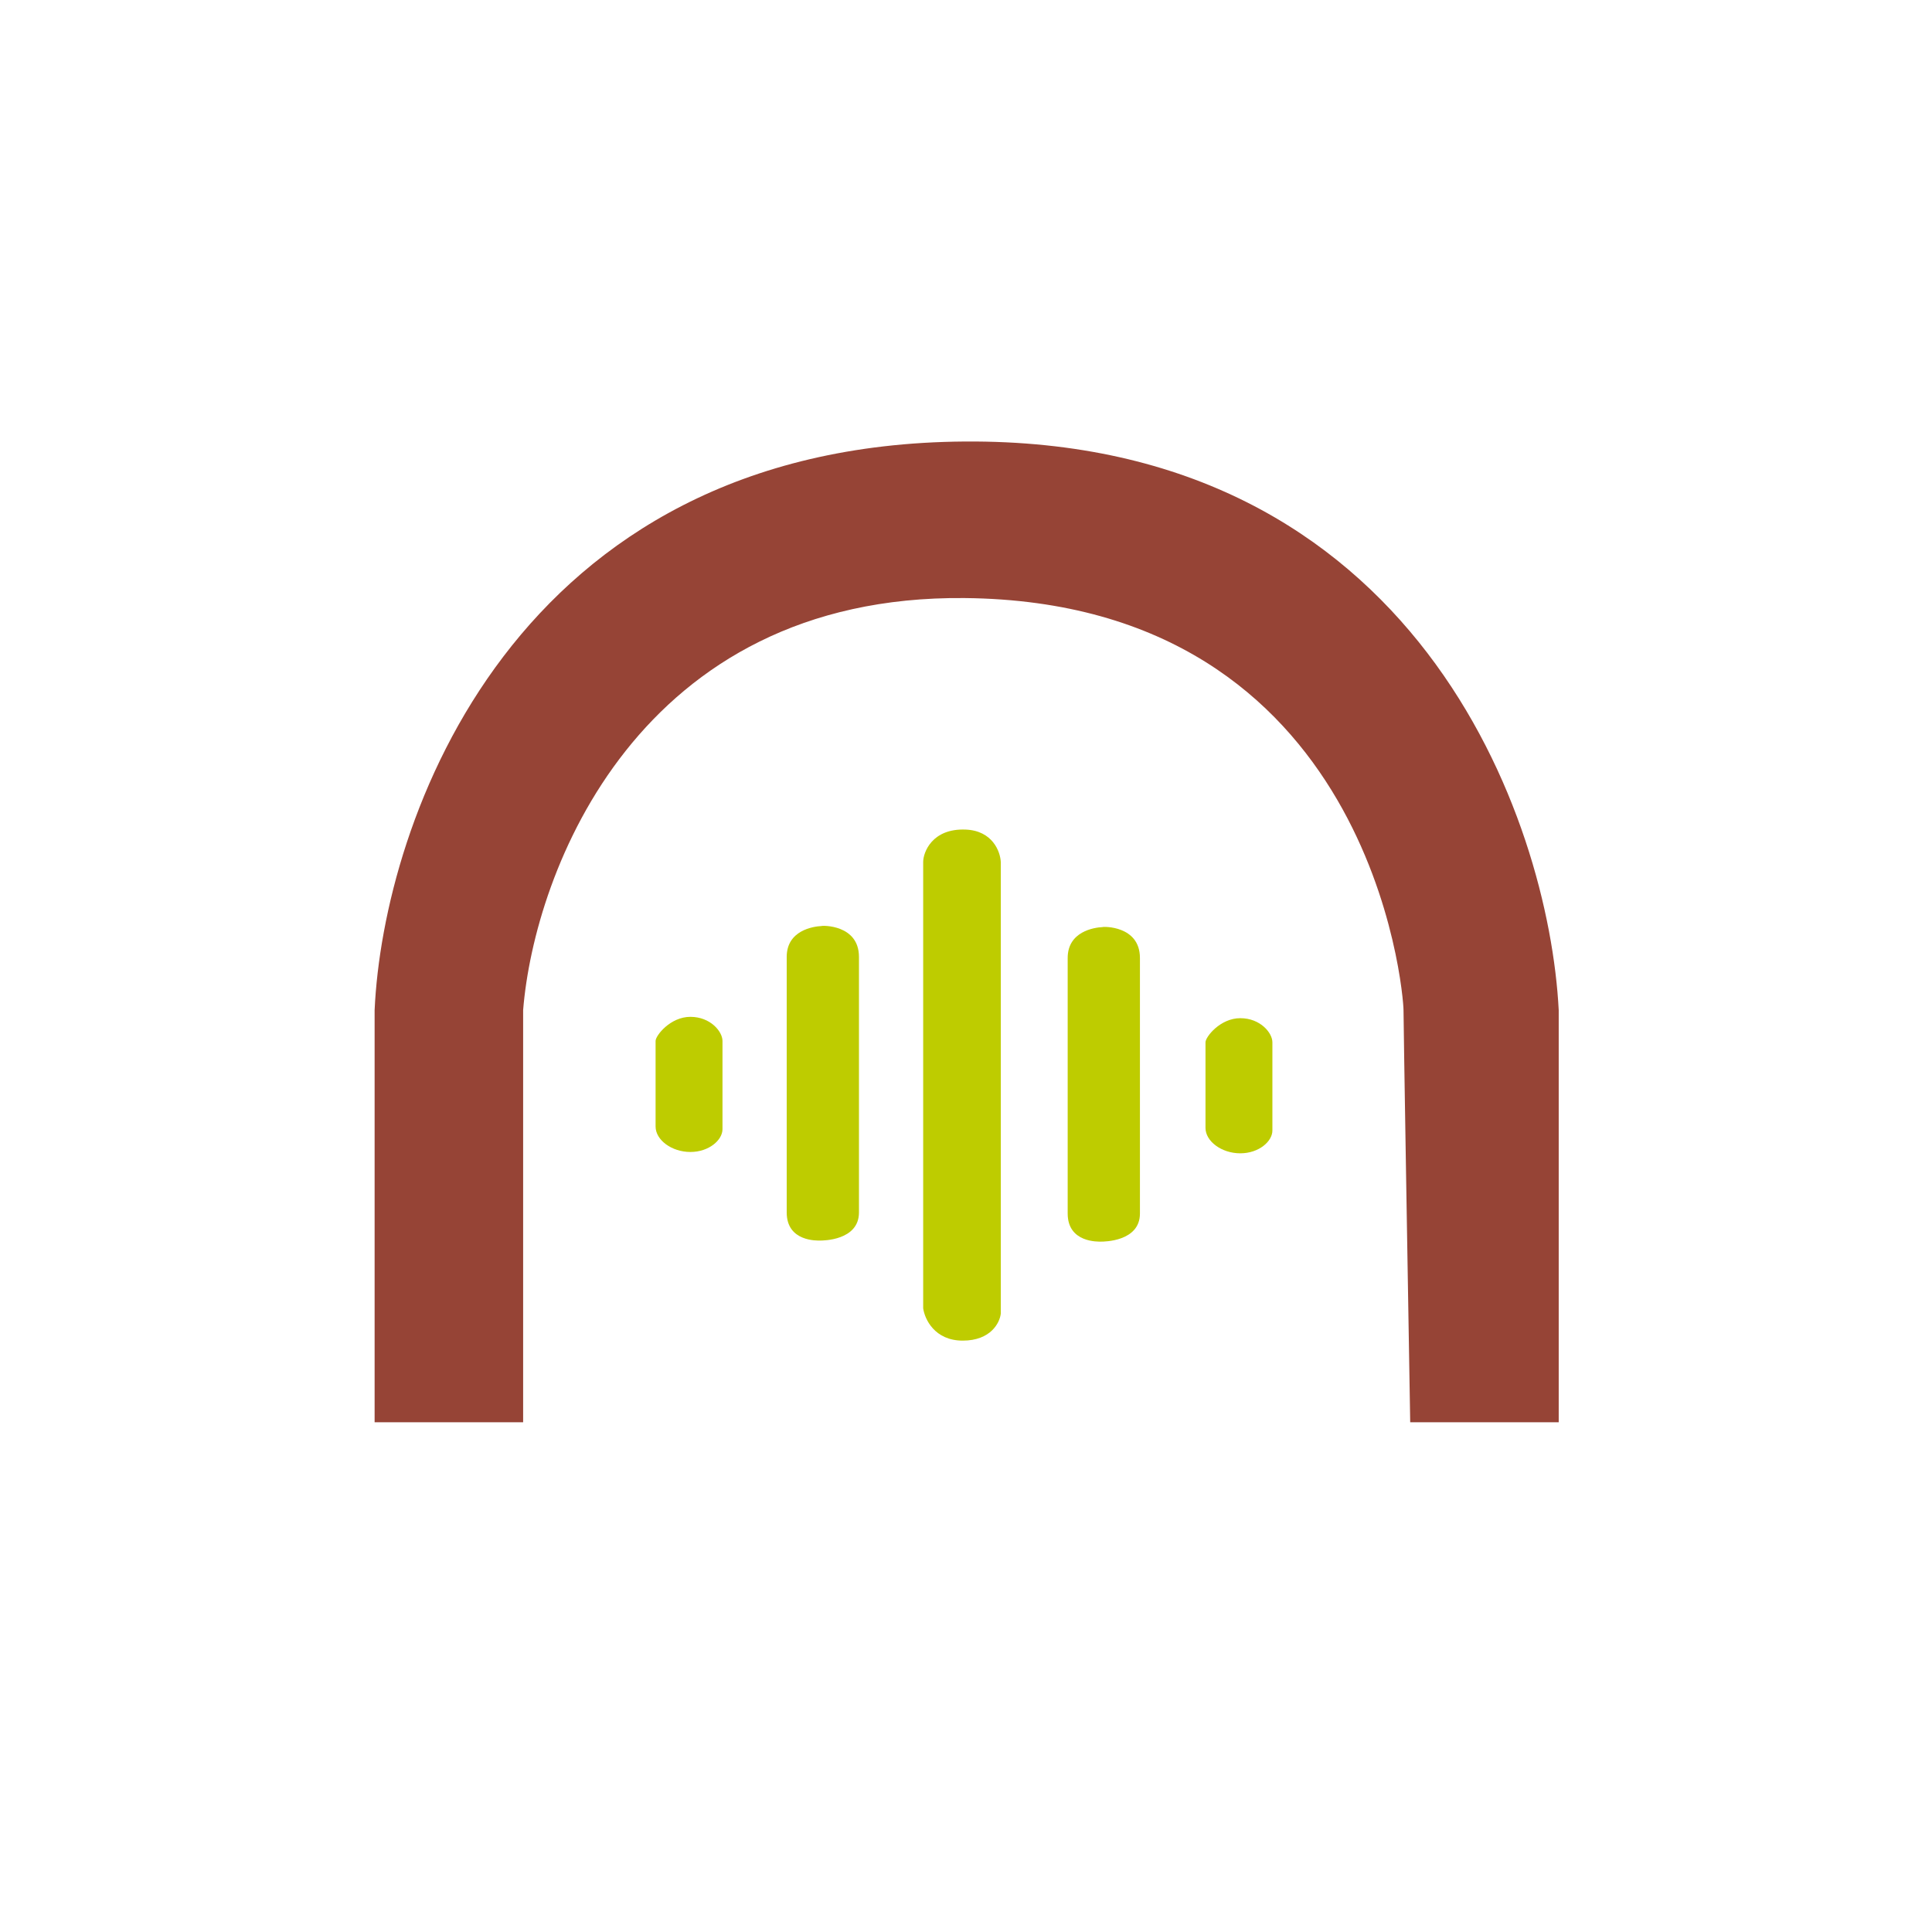
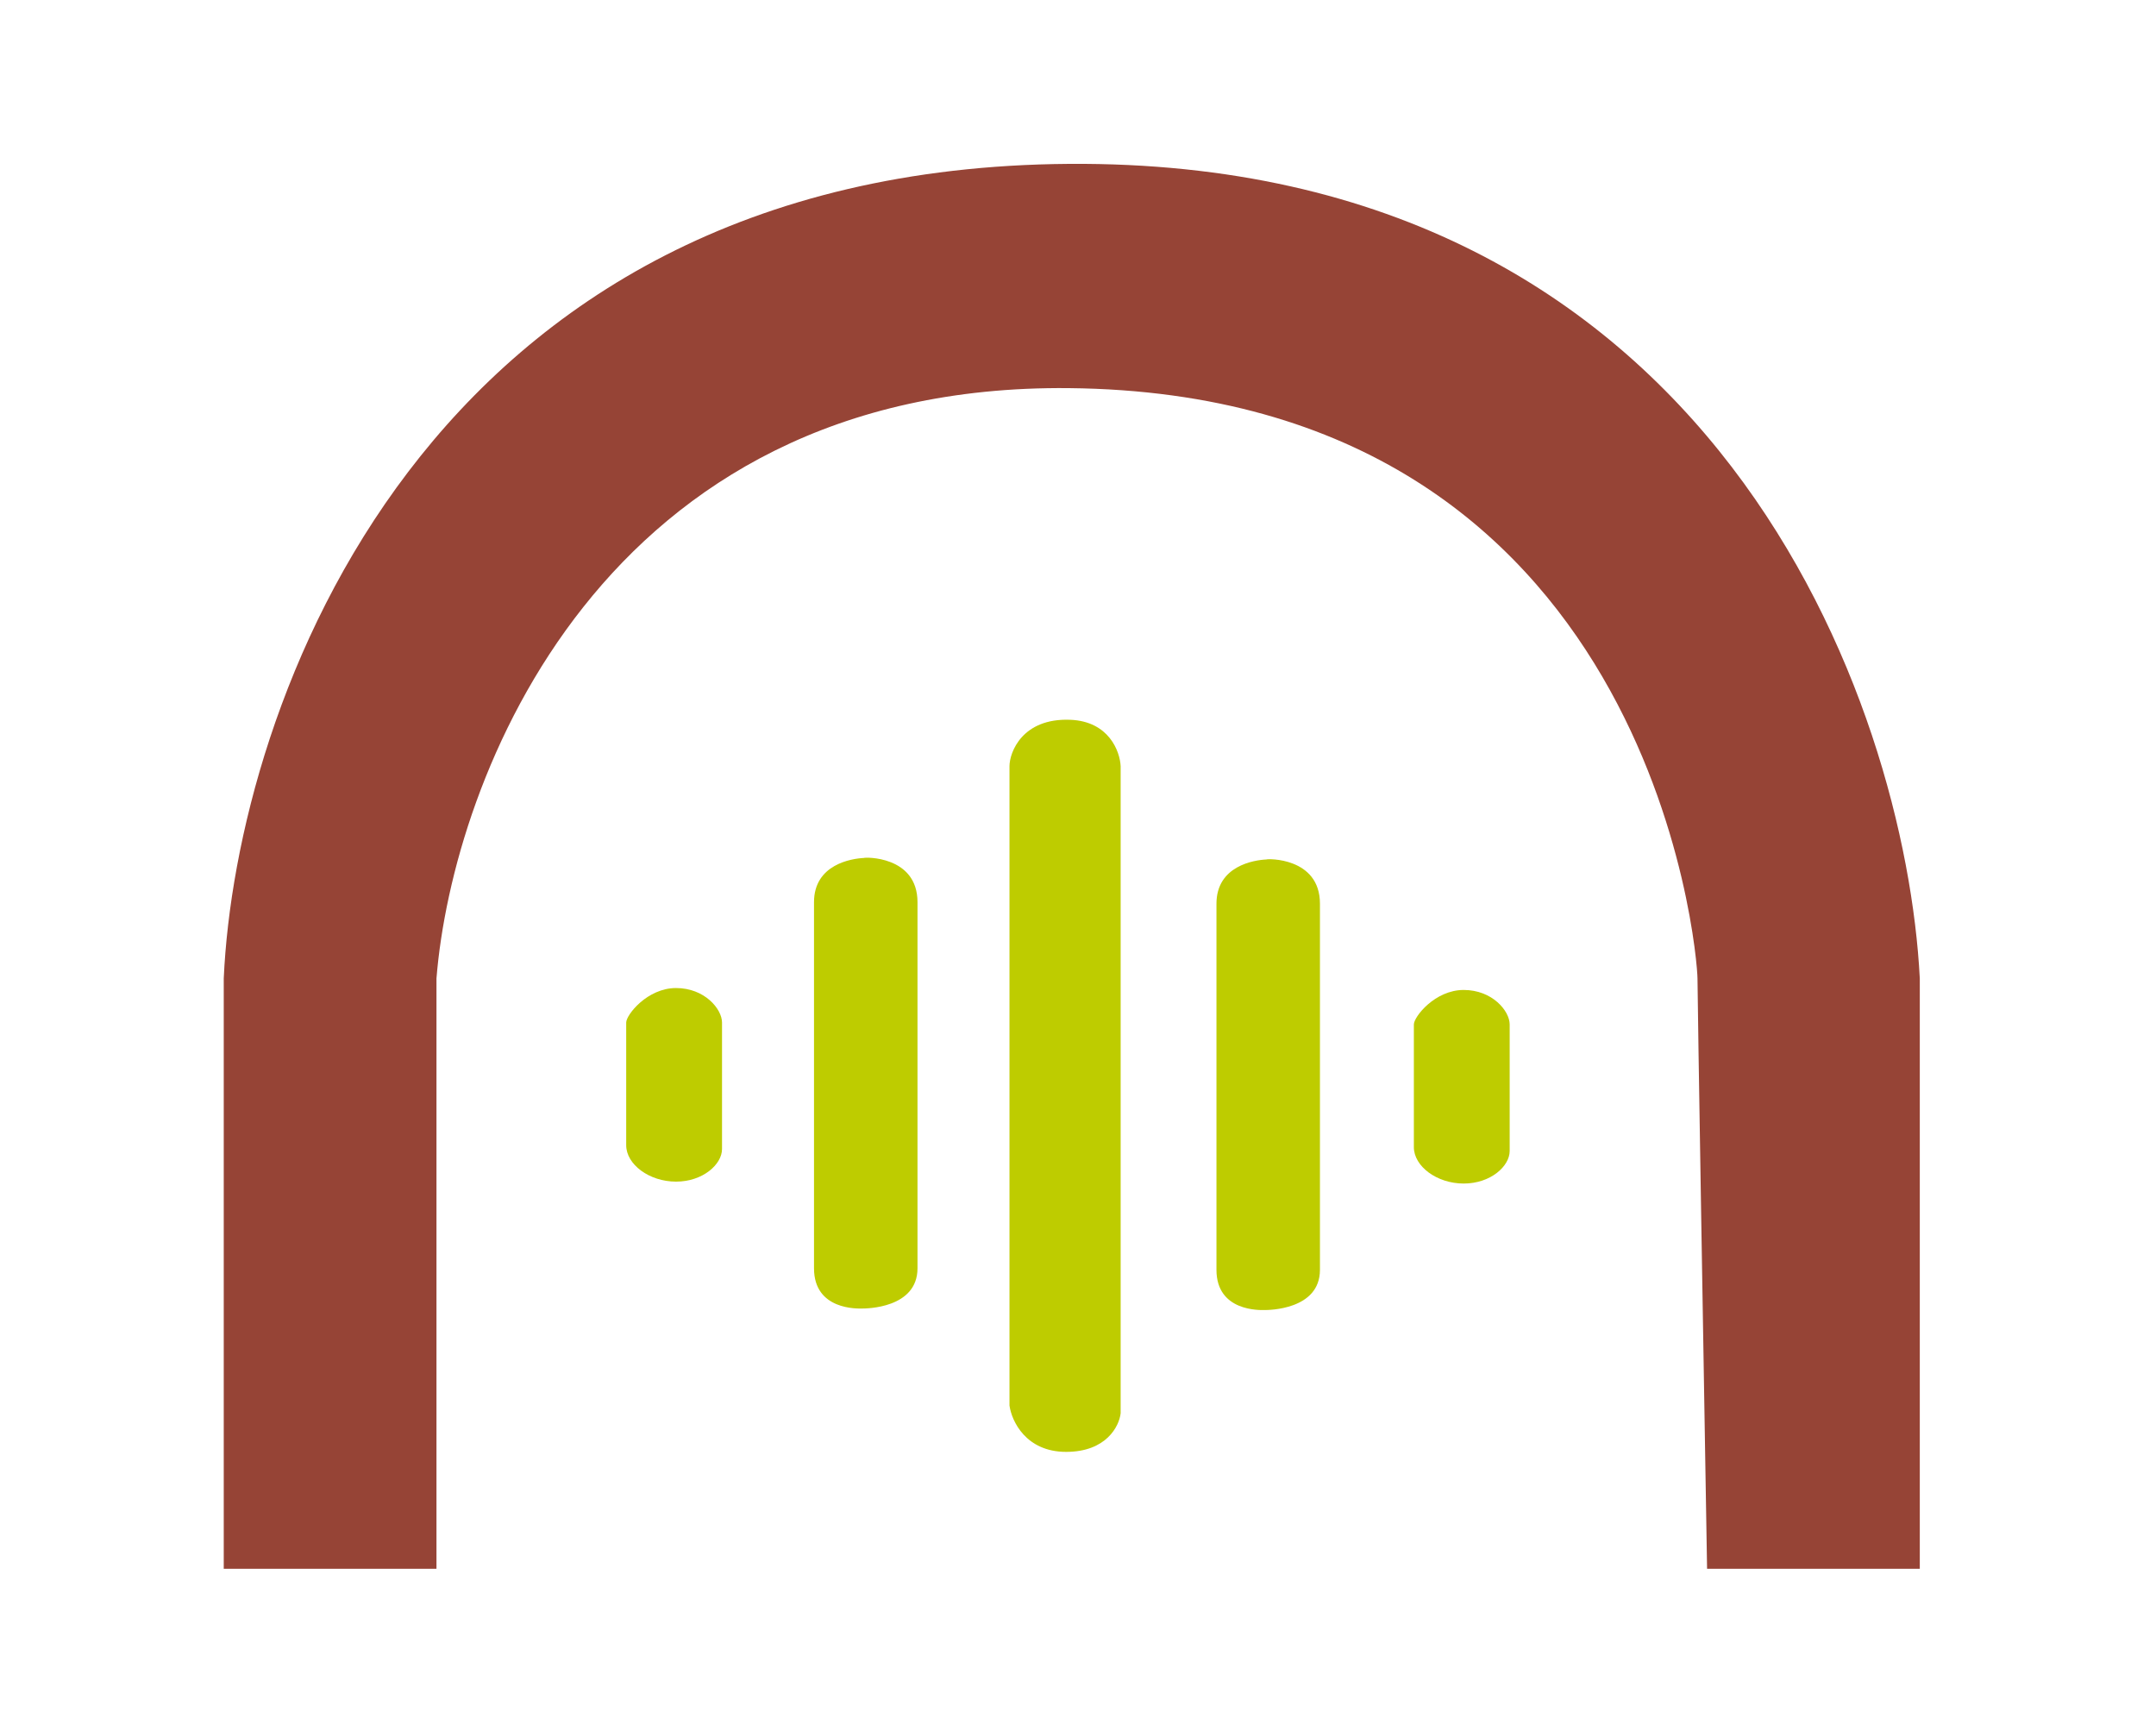
- <svg xmlns="http://www.w3.org/2000/svg" fill="none" viewBox="0 0 1024 1024">
-   <g transform="translate(93.6, 93.6) scale(1.4183)">
+ <svg xmlns="http://www.w3.org/2000/svg" fill="none" viewBox="0 0 900 720">
+   <g transform="translate(-25 -90) scale(1.6)">
    <g id="Vector">
      <path d="M384.5 355.5V323.5C384.5 321.5 390 314.5 397.5 314.5C405 314.5 409.5 320 409.5 323.5V356.5C409.5 360.5 404.5 365 397.5 365C390.5 365 384.5 360.5 384.5 355.5Z" fill="#BECC00" />
      <path d="M179 355V323C179 321 184.5 314 192 314C199.5 314 204 319.5 204 323V356C204 360 199 364.5 192 364.5C185 364.5 179 360 179 355Z" fill="#BECC00" />
      <path d="M279 422.906V256.114C279 252.587 282.283 243.516 294.868 244.02C304.936 244.423 307.818 252.251 308 256.114V424.922C307.635 428.281 304.279 435 293.774 435C283.268 435 279.547 426.938 279 422.906Z" fill="#BECC00" />
      <path d="M360 292V387.5C360 398 346.5 398 345.5 398C344.5 398 333 398.5 333 387.5V292C333 282.089 342.88 280.606 346.025 280.461C346.089 280.259 360 279.788 360 292Z" fill="#BECC00" />
      <path d="M255 291.604V387.104C255 397.604 241.5 397.604 240.5 397.604C239.5 397.604 228 398.104 228 387.104V291.604C228 281.694 237.88 280.21 241.025 280.065C241.089 279.864 255 279.392 255 291.604Z" fill="#BECC00" />
      <path d="M129.5 465.5H74V311.5C77.167 241.167 125.7 100.2 294.5 99C463.3 97.8 512.833 240.167 516.5 311.5V465.5H461C460.167 416.167 458.5 316.3 458.5 311.5C458.5 305.5 447 159 294.5 157.5C172.5 156.3 133.667 259.667 129.5 311.5V465.5Z" fill="#964436" />
    </g>
  </g>
</svg>
